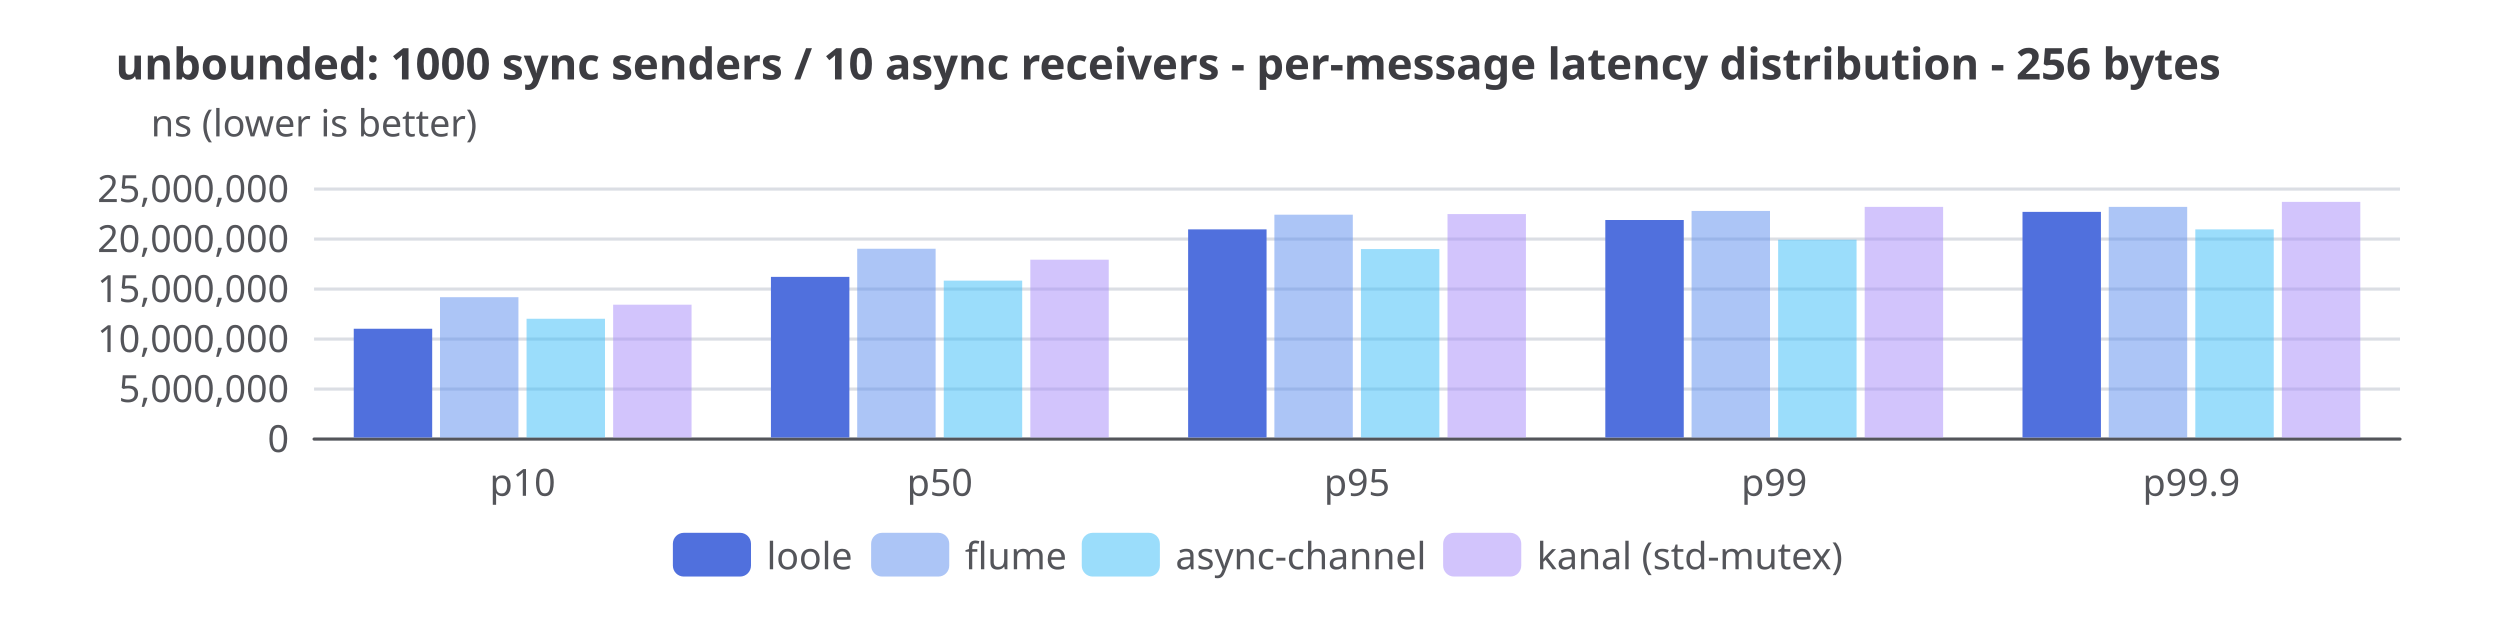
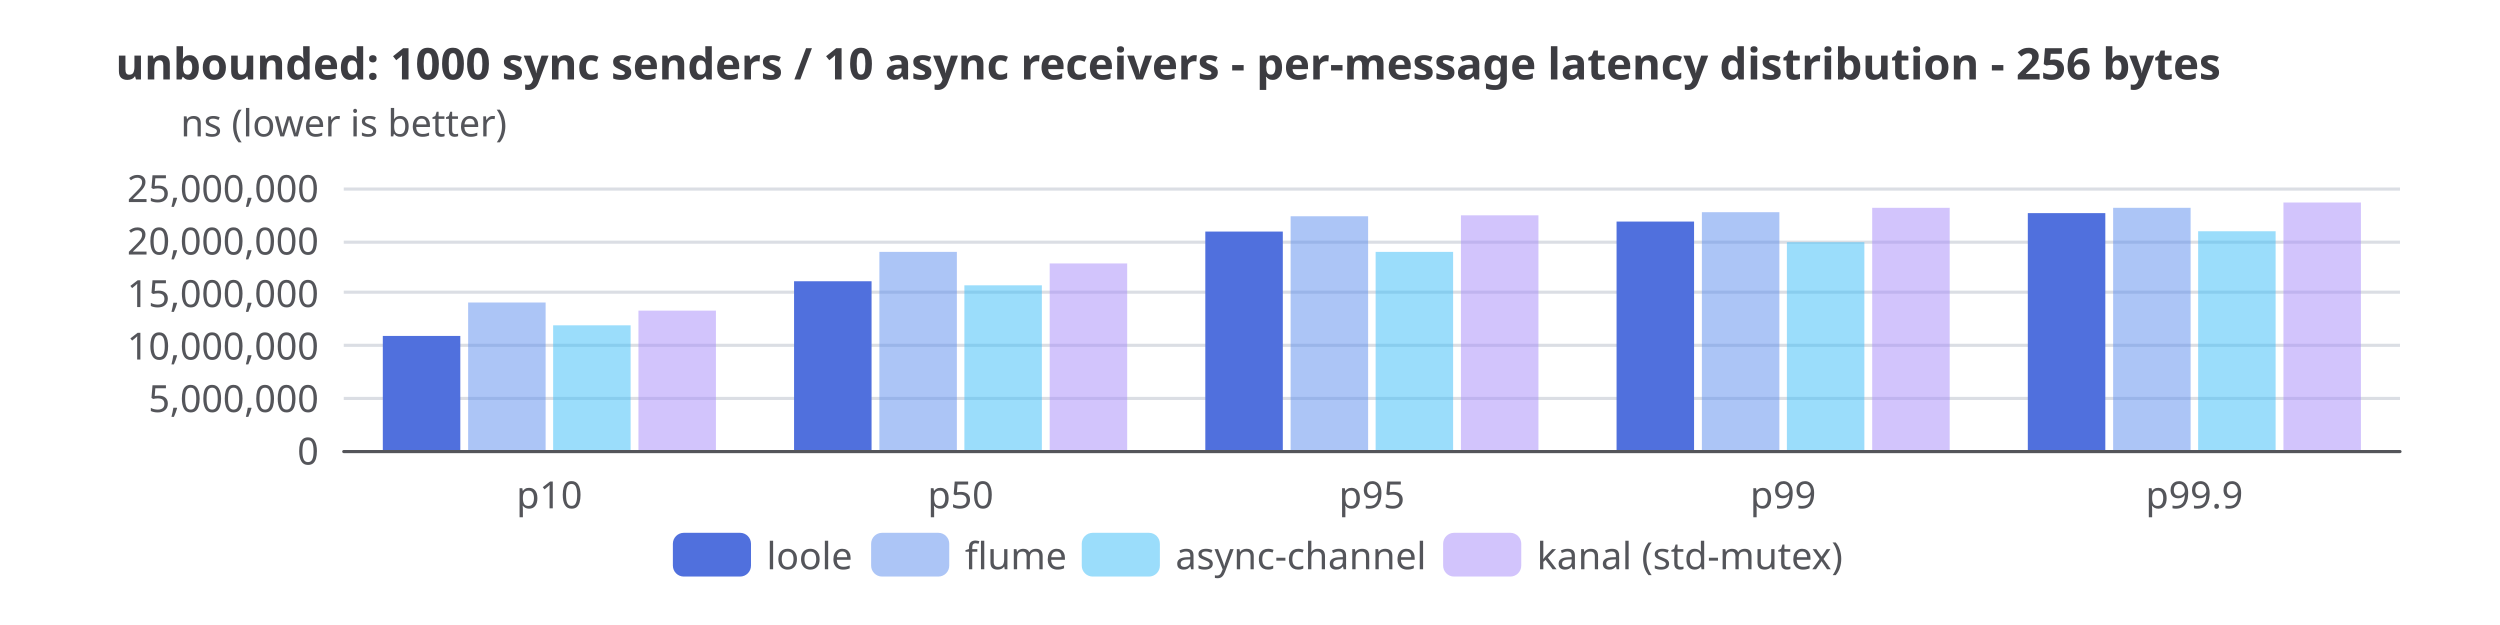
<svg xmlns="http://www.w3.org/2000/svg" width="800" height="200" version="1.1" baseProfile="full" viewBox="0 0 800 200">
  <rect width="800" height="200" x="0" y="0" fill="white" />
-   <path d="M100.5 140.5L768 140.5" fill="none" pointer-events="visible" stroke="#dbdee4" class="zr31-cls-220" />
-   <path d="M100.5 124.5L768 124.5" fill="none" pointer-events="visible" stroke="#dbdee4" class="zr31-cls-220" />
-   <path d="M100.5 108.5L768 108.5" fill="none" pointer-events="visible" stroke="#dbdee4" class="zr31-cls-220" />
-   <path d="M100.5 92.5L768 92.5" fill="none" pointer-events="visible" stroke="#dbdee4" class="zr31-cls-220" />
-   <path d="M100.5 76.5L768 76.5" fill="none" pointer-events="visible" stroke="#dbdee4" class="zr31-cls-220" />
-   <path d="M100.5 60.5L768 60.5" fill="none" pointer-events="visible" stroke="#dbdee4" class="zr31-cls-220" />
-   <text dominant-baseline="central" text-anchor="middle" style="font-size:12px;font-family:sans-serif;" xml:space="preserve" y="-6" transform="translate(100.48 45)" fill="#54555a">ns (lower is better)</text>
-   <path d="M100.5 140.5L768 140.5" fill="none" pointer-events="visible" stroke="#54555a" stroke-linecap="round" class="zr31-cls-220" />
-   <text dominant-baseline="central" text-anchor="end" style="font-size:12px;font-family:sans-serif;" transform="translate(92.48 140)" fill="#54555a">0</text>
-   <text dominant-baseline="central" text-anchor="end" style="font-size:12px;font-family:sans-serif;" transform="translate(92.48 124)" fill="#54555a">5,000,000</text>
-   <text dominant-baseline="central" text-anchor="end" style="font-size:12px;font-family:sans-serif;" transform="translate(92.48 108)" fill="#54555a">10,000,000</text>
-   <text dominant-baseline="central" text-anchor="end" style="font-size:12px;font-family:sans-serif;" transform="translate(92.48 92)" fill="#54555a">15,000,000</text>
-   <text dominant-baseline="central" text-anchor="end" style="font-size:12px;font-family:sans-serif;" transform="translate(92.48 76)" fill="#54555a">20,000,000</text>
-   <text dominant-baseline="central" text-anchor="end" style="font-size:12px;font-family:sans-serif;" transform="translate(92.48 60)" fill="#54555a">25,000,000</text>
-   <text dominant-baseline="central" text-anchor="middle" style="font-size:12px;font-family:sans-serif;" y="6" transform="translate(167.232 148)" fill="#54555a">p10</text>
-   <text dominant-baseline="central" text-anchor="middle" style="font-size:12px;font-family:sans-serif;" y="6" transform="translate(300.736 148)" fill="#54555a">p50</text>
-   <text dominant-baseline="central" text-anchor="middle" style="font-size:12px;font-family:sans-serif;" y="6" transform="translate(434.24 148)" fill="#54555a">p95</text>
-   <text dominant-baseline="central" text-anchor="middle" style="font-size:12px;font-family:sans-serif;" y="6" transform="translate(567.744 148)" fill="#54555a">p99</text>
-   <text dominant-baseline="central" text-anchor="middle" style="font-size:12px;font-family:sans-serif;" y="6" transform="translate(701.248 148)" fill="#54555a">p99.9</text>
-   <path d="M113.2 140l25.1 0l0 -34.8l-25.1 0Z" fill="#5070dd" ecmeta_series_index="0" ecmeta_data_index="0" ecmeta_ssr_type="chart" class="zr31-cls-221" />
-   <path d="M246.7 140l25.1 0l0 -51.4l-25.1 0Z" fill="#5070dd" ecmeta_series_index="0" ecmeta_data_index="1" ecmeta_ssr_type="chart" class="zr31-cls-221" />
-   <path d="M380.2 140l25.1 0l0 -66.6l-25.1 0Z" fill="#5070dd" ecmeta_series_index="0" ecmeta_data_index="2" ecmeta_ssr_type="chart" class="zr31-cls-221" />
-   <path d="M513.7 140l25.1 0l0 -69.6l-25.1 0Z" fill="#5070dd" ecmeta_series_index="0" ecmeta_data_index="3" ecmeta_ssr_type="chart" class="zr31-cls-221" />
-   <path d="M647.2 140l25.1 0l0 -72.2l-25.1 0Z" fill="#5070dd" ecmeta_series_index="0" ecmeta_data_index="4" ecmeta_ssr_type="chart" class="zr31-cls-221" />
-   <path d="M140.8 140l25.1 0l0 -44.9l-25.1 0Z" fill="rgb(91,141,239)" fill-opacity="0.5" ecmeta_series_index="1" ecmeta_data_index="0" ecmeta_ssr_type="chart" class="zr31-cls-222" />
-   <path d="M274.3 140l25.1 0l0 -60.4l-25.1 0Z" fill="rgb(91,141,239)" fill-opacity="0.5" ecmeta_series_index="1" ecmeta_data_index="1" ecmeta_ssr_type="chart" class="zr31-cls-222" />
-   <path d="M407.8 140l25.1 0l0 -71.3l-25.1 0Z" fill="rgb(91,141,239)" fill-opacity="0.5" ecmeta_series_index="1" ecmeta_data_index="2" ecmeta_ssr_type="chart" class="zr31-cls-222" />
-   <path d="M541.3 140l25.1 0l0 -72.5l-25.1 0Z" fill="rgb(91,141,239)" fill-opacity="0.5" ecmeta_series_index="1" ecmeta_data_index="3" ecmeta_ssr_type="chart" class="zr31-cls-222" />
-   <path d="M674.8 140l25.1 0l0 -73.8l-25.1 0Z" fill="rgb(91,141,239)" fill-opacity="0.5" ecmeta_series_index="1" ecmeta_data_index="4" ecmeta_ssr_type="chart" class="zr31-cls-222" />
-   <path d="M168.5 140l25.1 0l0 -38l-25.1 0Z" fill="rgb(56,189,248)" fill-opacity="0.5" ecmeta_series_index="2" ecmeta_data_index="0" ecmeta_ssr_type="chart" class="zr31-cls-223" />
-   <path d="M302 140l25.1 0l0 -50.2l-25.1 0Z" fill="rgb(56,189,248)" fill-opacity="0.5" ecmeta_series_index="2" ecmeta_data_index="1" ecmeta_ssr_type="chart" class="zr31-cls-223" />
-   <path d="M435.5 140l25.1 0l0 -60.3l-25.1 0Z" fill="rgb(56,189,248)" fill-opacity="0.5" ecmeta_series_index="2" ecmeta_data_index="2" ecmeta_ssr_type="chart" class="zr31-cls-223" />
-   <path d="M569 140l25.1 0l0 -63.3l-25.1 0Z" fill="rgb(56,189,248)" fill-opacity="0.5" ecmeta_series_index="2" ecmeta_data_index="3" ecmeta_ssr_type="chart" class="zr31-cls-223" />
-   <path d="M702.5 140l25.1 0l0 -66.6l-25.1 0Z" fill="rgb(56,189,248)" fill-opacity="0.5" ecmeta_series_index="2" ecmeta_data_index="4" ecmeta_ssr_type="chart" class="zr31-cls-223" />
-   <path d="M196.2 140l25.1 0l0 -42.5l-25.1 0Z" fill="rgb(167,139,250)" fill-opacity="0.5" ecmeta_series_index="3" ecmeta_data_index="0" ecmeta_ssr_type="chart" class="zr31-cls-224" />
-   <path d="M329.7 140l25.1 0l0 -56.9l-25.1 0Z" fill="rgb(167,139,250)" fill-opacity="0.5" ecmeta_series_index="3" ecmeta_data_index="1" ecmeta_ssr_type="chart" class="zr31-cls-224" />
-   <path d="M463.2 140l25.1 0l0 -71.5l-25.1 0Z" fill="rgb(167,139,250)" fill-opacity="0.5" ecmeta_series_index="3" ecmeta_data_index="2" ecmeta_ssr_type="chart" class="zr31-cls-224" />
-   <path d="M596.7 140l25.1 0l0 -73.8l-25.1 0Z" fill="rgb(167,139,250)" fill-opacity="0.5" ecmeta_series_index="3" ecmeta_data_index="3" ecmeta_ssr_type="chart" class="zr31-cls-224" />
-   <path d="M730.2 140l25.1 0l0 -75.4l-25.1 0Z" fill="rgb(167,139,250)" fill-opacity="0.5" ecmeta_series_index="3" ecmeta_data_index="4" ecmeta_ssr_type="chart" class="zr31-cls-224" />
+   <path d="M110 144.5L768 144.5" fill="none" pointer-events="visible" stroke="#dbdee4" class="zr31-cls-220" />
+   <path d="M110 127.5L768 127.5" fill="none" pointer-events="visible" stroke="#dbdee4" class="zr31-cls-220" />
+   <path d="M110 110.5L768 110.5" fill="none" pointer-events="visible" stroke="#dbdee4" class="zr31-cls-220" />
+   <path d="M110 93.5L768 93.5" fill="none" pointer-events="visible" stroke="#dbdee4" class="zr31-cls-220" />
+   <path d="M110 77.5L768 77.5" fill="none" pointer-events="visible" stroke="#dbdee4" class="zr31-cls-220" />
+   <path d="M110 60.5L768 60.5" fill="none" pointer-events="visible" stroke="#dbdee4" class="zr31-cls-220" />
+   <text dominant-baseline="central" text-anchor="middle" style="font-size:12px;font-family:sans-serif;" xml:space="preserve" y="-6" transform="translate(110 45)" fill="#54555a">ns (lower is better)</text>
+   <path d="M110 144.5L768 144.5" fill="none" pointer-events="visible" stroke="#54555a" stroke-linecap="round" class="zr31-cls-220" />
+   <text dominant-baseline="central" text-anchor="end" style="font-size:12px;font-family:sans-serif;" transform="translate(102 144)" fill="#54555a">0</text>
+   <text dominant-baseline="central" text-anchor="end" style="font-size:12px;font-family:sans-serif;" transform="translate(102 127.2)" fill="#54555a">5,000,000</text>
+   <text dominant-baseline="central" text-anchor="end" style="font-size:12px;font-family:sans-serif;" transform="translate(102 110.4)" fill="#54555a">10,000,000</text>
+   <text dominant-baseline="central" text-anchor="end" style="font-size:12px;font-family:sans-serif;" transform="translate(102 93.6)" fill="#54555a">15,000,000</text>
+   <text dominant-baseline="central" text-anchor="end" style="font-size:12px;font-family:sans-serif;" transform="translate(102 76.8)" fill="#54555a">20,000,000</text>
+   <text dominant-baseline="central" text-anchor="end" style="font-size:12px;font-family:sans-serif;" transform="translate(102 60)" fill="#54555a">25,000,000</text>
+   <text dominant-baseline="central" text-anchor="middle" style="font-size:12px;font-family:sans-serif;" y="6" transform="translate(175.8 152)" fill="#54555a">p10</text>
+   <text dominant-baseline="central" text-anchor="middle" style="font-size:12px;font-family:sans-serif;" y="6" transform="translate(307.4 152)" fill="#54555a">p50</text>
+   <text dominant-baseline="central" text-anchor="middle" style="font-size:12px;font-family:sans-serif;" y="6" transform="translate(439 152)" fill="#54555a">p95</text>
+   <text dominant-baseline="central" text-anchor="middle" style="font-size:12px;font-family:sans-serif;" y="6" transform="translate(570.6 152)" fill="#54555a">p99</text>
+   <text dominant-baseline="central" text-anchor="middle" style="font-size:12px;font-family:sans-serif;" y="6" transform="translate(702.2 152)" fill="#54555a">p99.9</text>
+   <path d="M122.5 144l24.8 0l0 -36.5l-24.8 0Z" fill="#5070dd" ecmeta_series_index="0" ecmeta_data_index="0" ecmeta_ssr_type="chart" class="zr31-cls-221" />
+   <path d="M254.1 144l24.8 0l0 -54l-24.8 0Z" fill="#5070dd" ecmeta_series_index="0" ecmeta_data_index="1" ecmeta_ssr_type="chart" class="zr31-cls-221" />
+   <path d="M385.7 144l24.8 0l0 -69.9l-24.8 0Z" fill="#5070dd" ecmeta_series_index="0" ecmeta_data_index="2" ecmeta_ssr_type="chart" class="zr31-cls-221" />
+   <path d="M517.3 144l24.8 0l0 -73.1l-24.8 0Z" fill="#5070dd" ecmeta_series_index="0" ecmeta_data_index="3" ecmeta_ssr_type="chart" class="zr31-cls-221" />
+   <path d="M648.9 144l24.8 0l0 -75.8l-24.8 0Z" fill="#5070dd" ecmeta_series_index="0" ecmeta_data_index="4" ecmeta_ssr_type="chart" class="zr31-cls-221" />
+   <path d="M149.8 144l24.8 0l0 -47.2l-24.8 0Z" fill="rgb(91,141,239)" fill-opacity="0.5" ecmeta_series_index="1" ecmeta_data_index="0" ecmeta_ssr_type="chart" class="zr31-cls-222" />
+   <path d="M281.4 144l24.8 0l0 -63.4l-24.8 0Z" fill="rgb(91,141,239)" fill-opacity="0.5" ecmeta_series_index="1" ecmeta_data_index="1" ecmeta_ssr_type="chart" class="zr31-cls-222" />
+   <path d="M413 144l24.8 0l0 -74.8l-24.8 0Z" fill="rgb(91,141,239)" fill-opacity="0.5" ecmeta_series_index="1" ecmeta_data_index="2" ecmeta_ssr_type="chart" class="zr31-cls-222" />
+   <path d="M544.6 144l24.8 0l0 -76.1l-24.8 0Z" fill="rgb(91,141,239)" fill-opacity="0.5" ecmeta_series_index="1" ecmeta_data_index="3" ecmeta_ssr_type="chart" class="zr31-cls-222" />
+   <path d="M676.2 144l24.8 0l0 -77.5l-24.8 0Z" fill="rgb(91,141,239)" fill-opacity="0.5" ecmeta_series_index="1" ecmeta_data_index="4" ecmeta_ssr_type="chart" class="zr31-cls-222" />
+   <path d="M177 144l24.8 0l0 -39.9l-24.8 0Z" fill="rgb(56,189,248)" fill-opacity="0.5" ecmeta_series_index="2" ecmeta_data_index="0" ecmeta_ssr_type="chart" class="zr31-cls-223" />
+   <path d="M308.6 144l24.8 0l0 -52.7l-24.8 0Z" fill="rgb(56,189,248)" fill-opacity="0.5" ecmeta_series_index="2" ecmeta_data_index="1" ecmeta_ssr_type="chart" class="zr31-cls-223" />
+   <path d="M440.2 144l24.8 0l0 -63.4l-24.8 0Z" fill="rgb(56,189,248)" fill-opacity="0.5" ecmeta_series_index="2" ecmeta_data_index="2" ecmeta_ssr_type="chart" class="zr31-cls-223" />
+   <path d="M571.8 144l24.8 0l0 -66.5l-24.8 0Z" fill="rgb(56,189,248)" fill-opacity="0.5" ecmeta_series_index="2" ecmeta_data_index="3" ecmeta_ssr_type="chart" class="zr31-cls-223" />
+   <path d="M703.4 144l24.8 0l0 -70l-24.8 0Z" fill="rgb(56,189,248)" fill-opacity="0.5" ecmeta_series_index="2" ecmeta_data_index="4" ecmeta_ssr_type="chart" class="zr31-cls-223" />
+   <path d="M204.3 144l24.8 0l0 -44.6l-24.8 0Z" fill="rgb(167,139,250)" fill-opacity="0.5" ecmeta_series_index="3" ecmeta_data_index="0" ecmeta_ssr_type="chart" class="zr31-cls-224" />
+   <path d="M335.9 144l24.8 0l0 -59.7l-24.8 0Z" fill="rgb(167,139,250)" fill-opacity="0.5" ecmeta_series_index="3" ecmeta_data_index="1" ecmeta_ssr_type="chart" class="zr31-cls-224" />
+   <path d="M467.5 144l24.8 0l0 -75.1l-24.8 0Z" fill="rgb(167,139,250)" fill-opacity="0.5" ecmeta_series_index="3" ecmeta_data_index="2" ecmeta_ssr_type="chart" class="zr31-cls-224" />
+   <path d="M599.1 144l24.8 0l0 -77.5l-24.8 0Z" fill="rgb(167,139,250)" fill-opacity="0.5" ecmeta_series_index="3" ecmeta_data_index="3" ecmeta_ssr_type="chart" class="zr31-cls-224" />
+   <path d="M730.7 144l24.8 0l0 -79.2l-24.8 0Z" fill="rgb(167,139,250)" fill-opacity="0.5" ecmeta_series_index="3" ecmeta_data_index="4" ecmeta_ssr_type="chart" class="zr31-cls-224" />
  <path d="M-5 -5.5l379.4 0l0 25l-379.4 0Z" transform="translate(215.32 170.5)" fill="rgb(0,0,0)" fill-opacity="0" stroke="#b7b9be" stroke-width="0" class="zr31-cls-220" />
  <path d="M3.5 0L21.5 0A3.5 3.5 0 0 1 25 3.5L25 10.5A3.5 3.5 0 0 1 21.5 14L3.5 14A3.5 3.5 0 0 1 0 10.5L0 3.5A3.5 3.5 0 0 1 3.5 0Z" transform="translate(215.32 170.5)" fill="#5070dd" ecmeta_series_index="0" ecmeta_data_index="0" ecmeta_ssr_type="legend" ecmeta_silent="true" class="zr31-cls-220" />
  <text dominant-baseline="central" text-anchor="start" style="font-size:12px;font-family:sans-serif;" x="30" y="7" transform="translate(215.32 170.5)" fill="#54555a">loole</text>
  <path d="M0 0l55.4 0l0 14l-55.4 0Z" transform="translate(215.32 170.5)" fill="none" pointer-events="visible" ecmeta_series_index="0" ecmeta_data_index="0" ecmeta_ssr_type="legend" class="zr31-cls-225" />
  <path d="M3.5 0L21.5 0A3.5 3.5 0 0 1 25 3.5L25 10.5A3.5 3.5 0 0 1 21.5 14L3.5 14A3.5 3.5 0 0 1 0 10.5L0 3.5A3.5 3.5 0 0 1 3.5 0Z" transform="translate(278.76 170.5)" fill="rgb(91,141,239)" fill-opacity="0.5" ecmeta_series_index="1" ecmeta_data_index="1" ecmeta_ssr_type="legend" ecmeta_silent="true" class="zr31-cls-220" />
  <text dominant-baseline="central" text-anchor="start" style="font-size:12px;font-family:sans-serif;" x="30" y="7" transform="translate(278.76 170.5)" fill="#54555a">flume</text>
  <path d="M0 0l59.4 0l0 14l-59.4 0Z" transform="translate(278.76 170.5)" fill="none" pointer-events="visible" ecmeta_series_index="1" ecmeta_data_index="1" ecmeta_ssr_type="legend" class="zr31-cls-225" />
  <path d="M3.5 0L21.5 0A3.5 3.5 0 0 1 25 3.5L25 10.5A3.5 3.5 0 0 1 21.5 14L3.5 14A3.5 3.5 0 0 1 0 10.5L0 3.5A3.5 3.5 0 0 1 3.5 0Z" transform="translate(346.16 170.5)" fill="rgb(56,189,248)" fill-opacity="0.5" ecmeta_series_index="2" ecmeta_data_index="2" ecmeta_ssr_type="legend" ecmeta_silent="true" class="zr31-cls-220" />
  <text dominant-baseline="central" text-anchor="start" style="font-size:12px;font-family:sans-serif;" x="30" y="7" transform="translate(346.16 170.5)" fill="#54555a">async-channel</text>
  <path d="M0 0l107.6 0l0 14l-107.6 0Z" transform="translate(346.16 170.5)" fill="none" pointer-events="visible" ecmeta_series_index="2" ecmeta_data_index="2" ecmeta_ssr_type="legend" class="zr31-cls-225" />
  <path d="M3.5 0L21.5 0A3.5 3.5 0 0 1 25 3.5L25 10.5A3.5 3.5 0 0 1 21.5 14L3.5 14A3.5 3.5 0 0 1 0 10.5L0 3.5A3.5 3.5 0 0 1 3.5 0Z" transform="translate(461.8 170.5)" fill="rgb(167,139,250)" fill-opacity="0.5" ecmeta_series_index="3" ecmeta_data_index="3" ecmeta_ssr_type="legend" ecmeta_silent="true" class="zr31-cls-220" />
  <text dominant-baseline="central" text-anchor="start" style="font-size:12px;font-family:sans-serif;" xml:space="preserve" x="30" y="7" transform="translate(461.8 170.5)" fill="#54555a">kanal (std-mutex)</text>
  <path d="M0 0l122.9 0l0 14l-122.9 0Z" transform="translate(461.8 170.5)" fill="none" pointer-events="visible" ecmeta_series_index="3" ecmeta_data_index="3" ecmeta_ssr_type="legend" class="zr31-cls-225" />
  <path d="M-5 -5l623.3 0l0 24l-623.3 0Z" transform="translate(37 13)" fill="rgb(0,0,0)" fill-opacity="0" stroke="#3c3c41" stroke-width="0" class="zr31-cls-220" />
  <text dominant-baseline="central" text-anchor="start" style="font-size:14px;font-family:sans-serif;font-weight:bold;" xml:space="preserve" y="7" transform="translate(37 13)" fill="#3c3c41">unbounded: 1000 sync senders / 10 async receivers - per-message latency distribution - 256 bytes</text>
  <style>
.zr31-cls-220:hover {
pointer-events:none;
}
.zr31-cls-221:hover {
cursor:pointer;
fill:rgba(88,123,243,1);
}
.zr31-cls-222:hover {
cursor:pointer;
fill:rgba(100,155,255,0.5);
}
.zr31-cls-223:hover {
cursor:pointer;
fill:rgba(61,207,255,0.5);
}
.zr31-cls-224:hover {
cursor:pointer;
fill:rgba(183,152,255,0.5);
}
.zr31-cls-225:hover {
cursor:pointer;
fill:rgba(0,0,0,0);
}



</style>
</svg>
